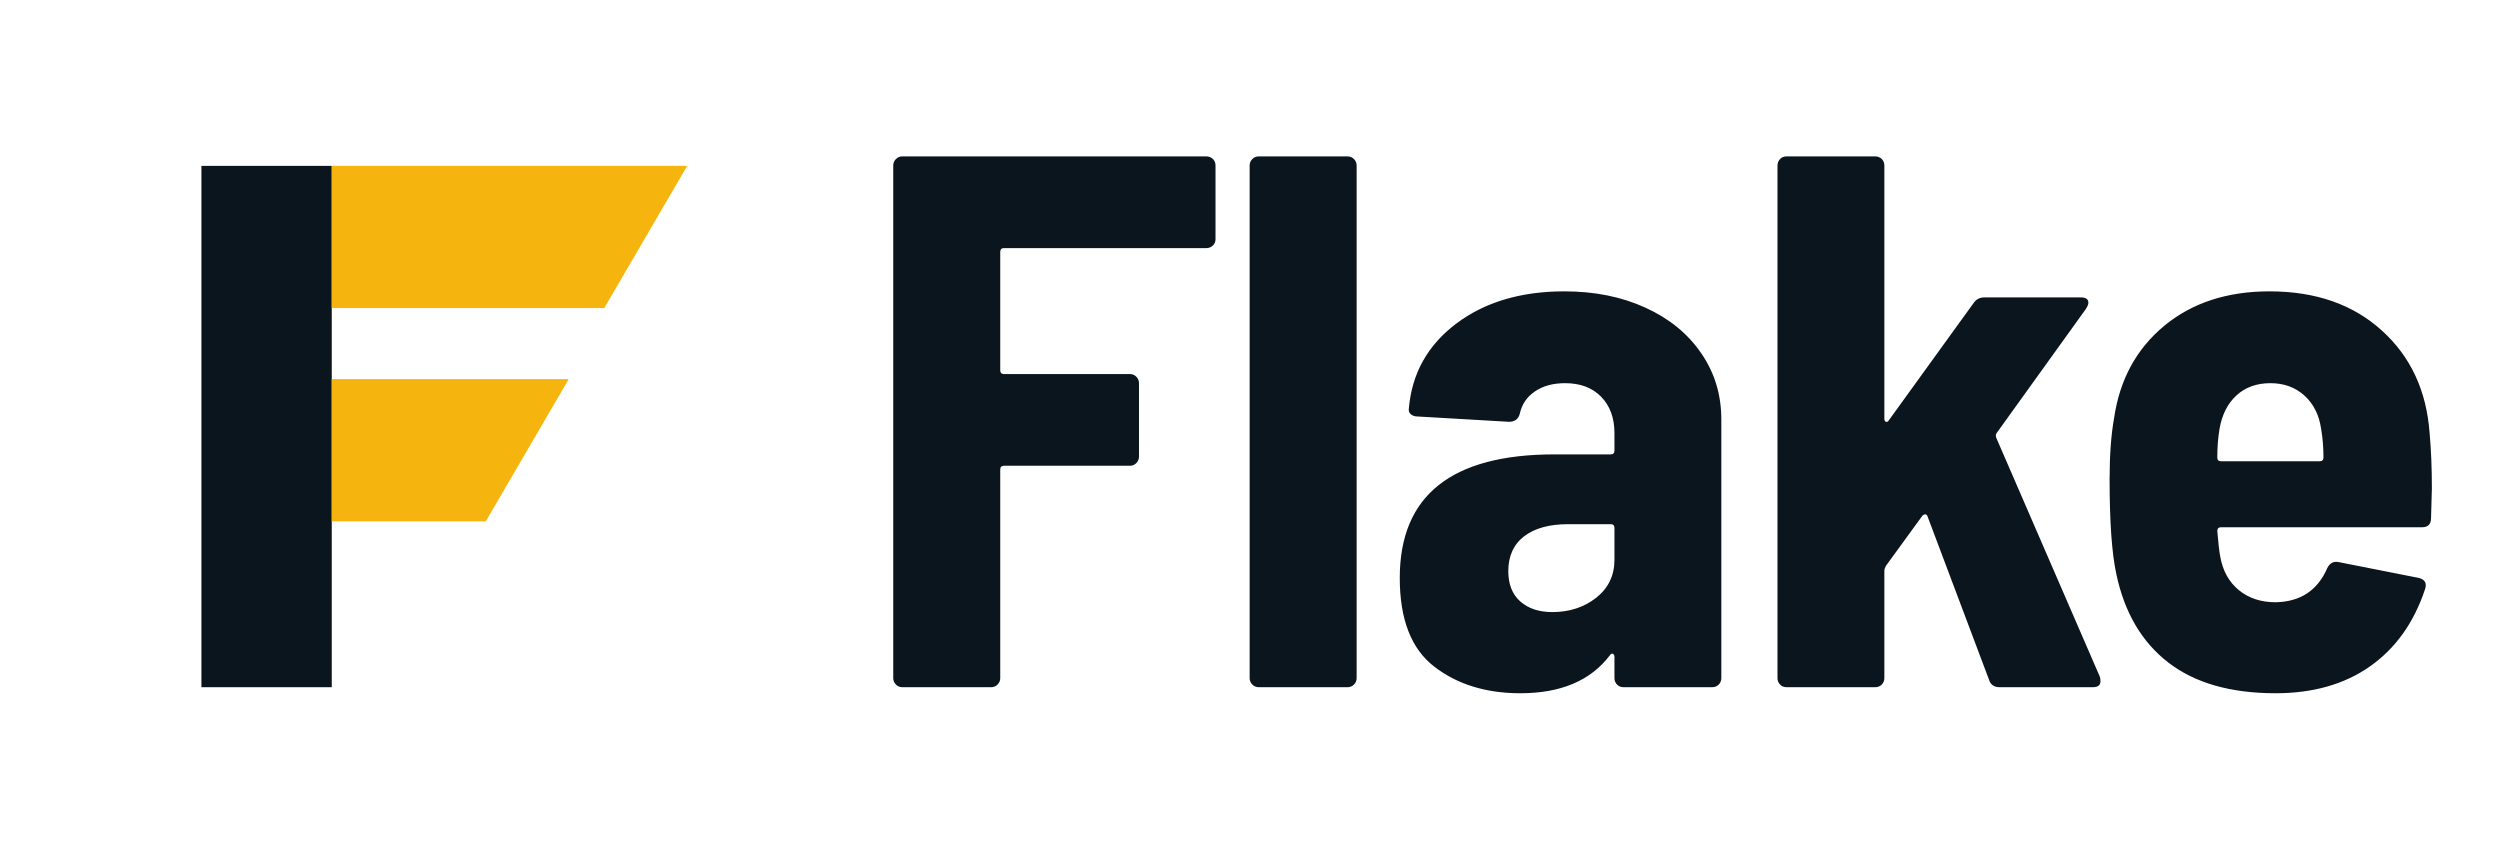
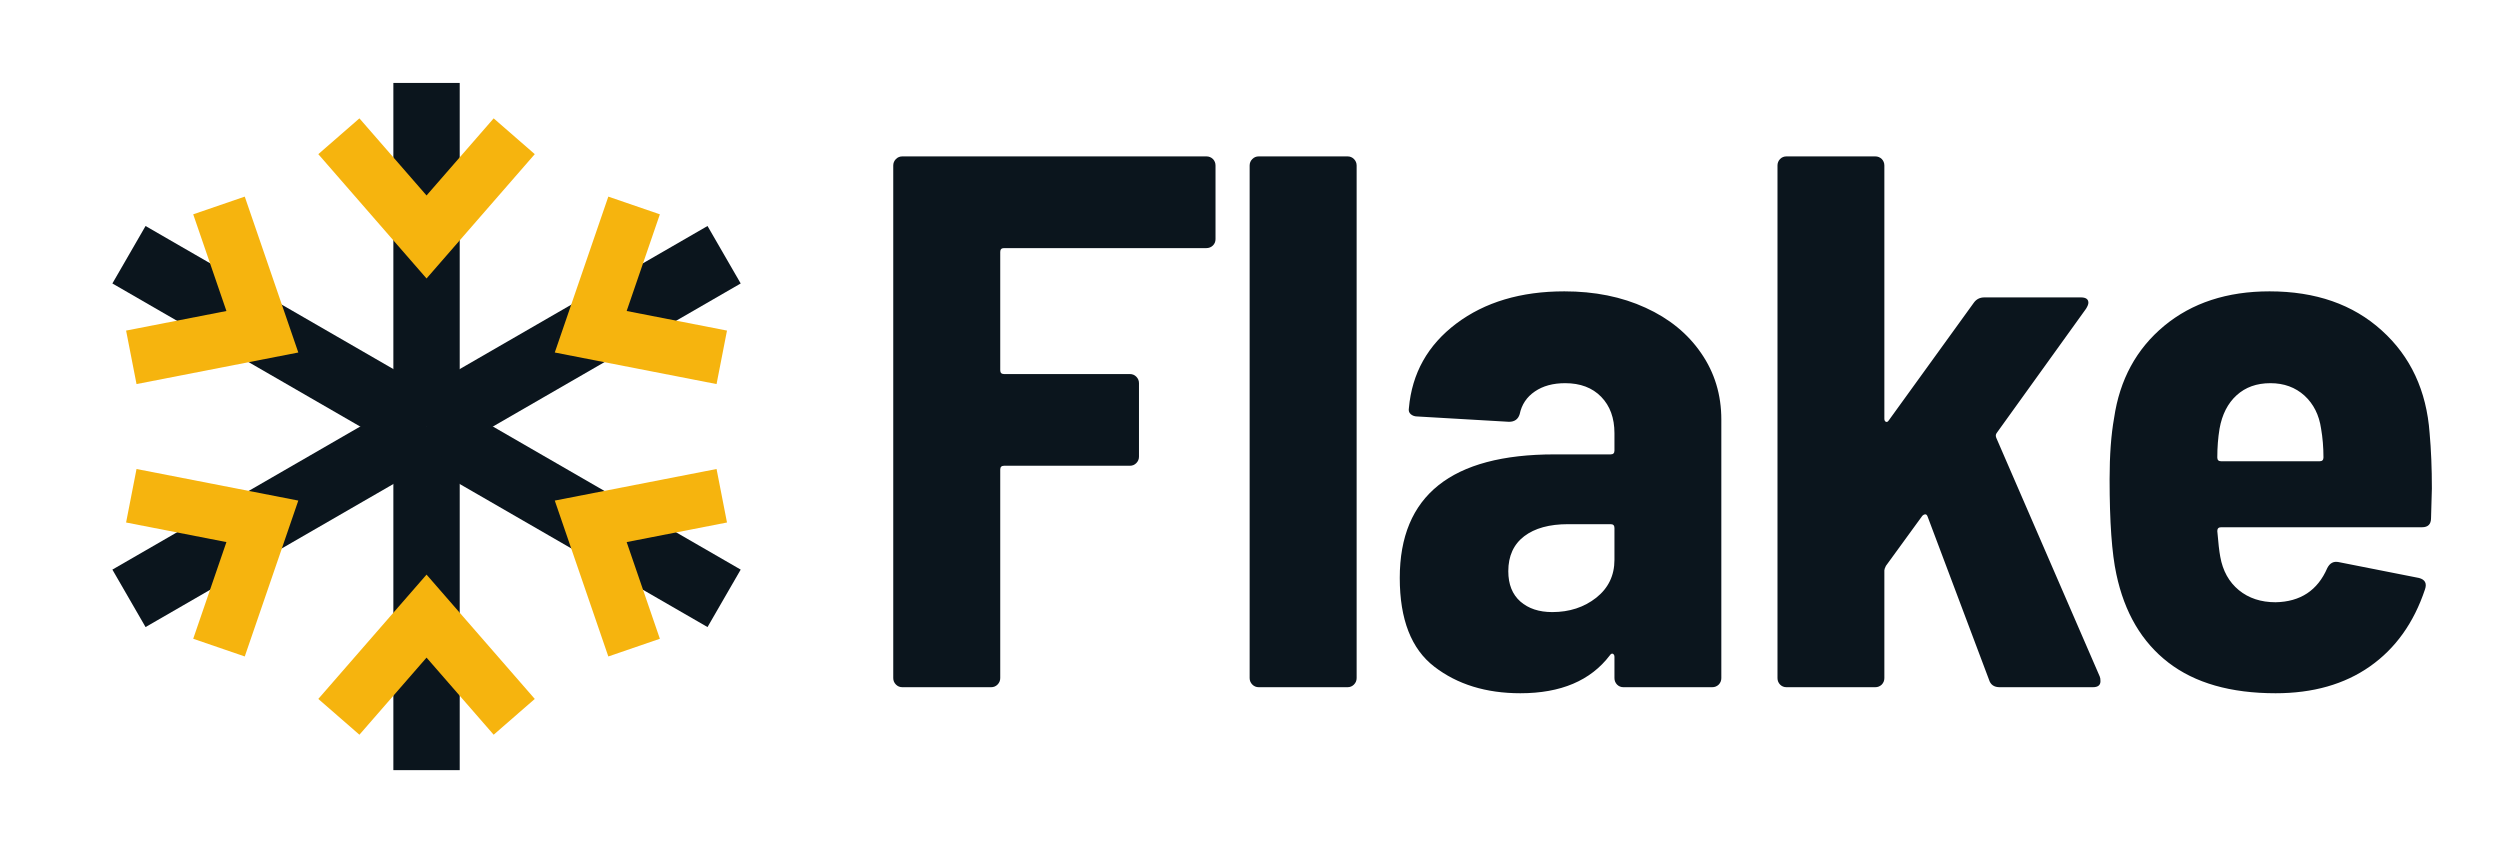
<svg xmlns="http://www.w3.org/2000/svg" viewBox="0 0 211 72" width="211" height="72" role="img" aria-label="Flake">
  <g transform="translate(4 4) scale(1)">
-     <path fill="#0b151d" d="M13 10h11v44H13z" />
-     <path fill="#f6b40e" d="M24 10h30l-7 12H24zM24 28h20l-7 12H24z" />
+     <g transform="rotate(0 32 32)">
+       <path fill="#0b151d" d="M29.2 3h5.6v29h-5.6z" />
+       <path fill="none" stroke="#f6b40e" stroke-width="4.6" d="M24.6 7.5L32 16l7.4-8.5" />
+     </g>
+     <g transform="rotate(60 32 32)">
+       <path fill="#0b151d" d="M29.2 3h5.6v29h-5.6z" />
+       <path fill="none" stroke="#f6b40e" stroke-width="4.6" d="M24.6 7.5L32 16l7.4-8.5" />
+     </g>
+     <g transform="rotate(120 32 32)">
+       <path fill="#0b151d" d="M29.2 3h5.6v29h-5.6z" />
+       <path fill="none" stroke="#f6b40e" stroke-width="4.6" d="M24.6 7.5L32 16l7.4-8.5" />
+     </g>
+     <g transform="rotate(180 32 32)">
+       <path fill="#0b151d" d="M29.2 3h5.6v29h-5.6z" />
+       <path fill="none" stroke="#f6b40e" stroke-width="4.6" d="M24.6 7.5L32 16l7.4-8.5" />
+     </g>
+     <g transform="rotate(240 32 32)">
+       <path fill="#0b151d" d="M29.2 3h5.6v29h-5.6z" />
+       <path fill="none" stroke="#f6b40e" stroke-width="4.6" d="M24.6 7.5L32 16l7.4-8.5" />
+     </g>
+     <g transform="rotate(300 32 32)">
+       <path fill="#0b151d" d="M29.2 3h5.6v29h-5.6z" />
+       <path fill="none" stroke="#f6b40e" stroke-width="4.6" d="M24.6 7.5L32 16l7.4-8.5" />
+     </g>
  </g>
  <path fill="#0b151d" d="M102.59 20.18Q102.59 20.50 102.37 20.72Q102.14 20.94 101.82 20.94L101.82 20.94L84.74 20.94Q84.42 20.94 84.42 21.26L84.42 21.26L84.42 31.25Q84.42 31.57 84.74 31.57L84.74 31.57L95.36 31.57Q95.68 31.57 95.90 31.79Q96.13 32.02 96.13 32.34L96.13 32.34L96.13 38.54Q96.13 38.86 95.90 39.09Q95.68 39.31 95.36 39.31L95.36 39.31L84.74 39.31Q84.42 39.31 84.42 39.63L84.42 39.63L84.42 57.23Q84.42 57.55 84.19 57.78Q83.97 58 83.65 58L83.65 58L76.16 58Q75.84 58 75.62 57.78Q75.39 57.55 75.39 57.23L75.39 57.23L75.39 13.97Q75.39 13.65 75.62 13.42Q75.84 13.20 76.16 13.20L76.16 13.20L101.82 13.20Q102.14 13.20 102.37 13.42Q102.59 13.65 102.59 13.97L102.59 13.97L102.59 20.18ZM106.24 58Q105.92 58 105.70 57.78Q105.47 57.55 105.47 57.23L105.47 57.23L105.47 13.97Q105.47 13.65 105.70 13.42Q105.92 13.20 106.24 13.20L106.24 13.20L113.73 13.20Q114.05 13.20 114.27 13.42Q114.50 13.65 114.50 13.97L114.50 13.97L114.50 57.23Q114.50 57.55 114.27 57.78Q114.05 58 113.73 58L113.73 58L106.24 58ZM132.03 24.59Q135.87 24.59 138.88 25.97Q141.89 27.34 143.58 29.81Q145.28 32.27 145.28 35.41L145.28 35.41L145.28 57.23Q145.28 57.55 145.06 57.78Q144.83 58 144.51 58L144.51 58L137.02 58Q136.70 58 136.48 57.78Q136.26 57.55 136.26 57.23L136.26 57.23L136.26 55.44Q136.26 55.25 136.13 55.18Q136 55.12 135.87 55.31L135.87 55.31Q133.44 58.51 128.32 58.51L128.32 58.51Q123.97 58.51 121.06 56.27Q118.14 54.03 118.14 48.78L118.14 48.78Q118.14 38.35 131.20 38.35L131.20 38.35L135.94 38.35Q136.26 38.35 136.26 38.03L136.26 38.03L136.26 36.56Q136.26 34.64 135.14 33.49Q134.02 32.34 132.10 32.34L132.10 32.34Q130.56 32.34 129.54 33.04Q128.51 33.74 128.26 34.96L128.26 34.96Q128.06 35.60 127.36 35.60L127.36 35.60L119.62 35.15Q119.30 35.15 119.07 34.96Q118.85 34.77 118.91 34.45L118.91 34.45Q119.30 30.03 122.91 27.31Q126.53 24.59 132.03 24.59L132.03 24.59ZM131.01 51.66Q133.18 51.66 134.72 50.45Q136.26 49.23 136.26 47.25L136.26 47.25L136.26 44.56Q136.26 44.24 135.94 44.24L135.94 44.24L132.35 44.24Q129.98 44.24 128.64 45.26Q127.30 46.29 127.30 48.21L127.30 48.21Q127.30 49.87 128.32 50.77Q129.34 51.66 131.01 51.66L131.01 51.66ZM150.78 58Q150.46 58 150.24 57.78Q150.02 57.55 150.02 57.23L150.02 57.23L150.02 13.97Q150.02 13.65 150.24 13.42Q150.46 13.20 150.78 13.20L150.78 13.20L158.27 13.20Q158.59 13.20 158.82 13.42Q159.04 13.65 159.04 13.97L159.04 13.97L159.04 35.34Q159.04 35.54 159.17 35.60Q159.30 35.66 159.42 35.47L159.42 35.47L166.59 25.55Q166.91 25.10 167.49 25.10L167.49 25.10L175.62 25.10Q176.26 25.10 176.26 25.55L176.26 25.55Q176.26 25.74 176.06 26.06L176.06 26.06L168.51 36.56Q168.38 36.75 168.51 37.01L168.51 37.01L177.22 57.10Q177.28 57.23 177.28 57.49L177.28 57.49Q177.28 58 176.64 58L176.64 58L168.77 58Q168.06 58 167.87 57.36L167.87 57.36L162.69 43.60Q162.62 43.41 162.50 43.41Q162.37 43.41 162.24 43.54L162.24 43.54L159.17 47.76Q159.04 48.02 159.04 48.14L159.04 48.14L159.04 57.23Q159.04 57.55 158.82 57.78Q158.59 58 158.27 58L158.27 58L150.78 58ZM205.06 36.56Q205.25 38.67 205.25 41.23L205.25 41.23L205.18 43.73Q205.18 44.50 204.42 44.50L204.42 44.50L187.46 44.50Q187.14 44.50 187.14 44.82L187.14 44.82Q187.26 46.29 187.39 46.99L187.39 46.99Q187.71 48.78 188.96 49.81Q190.21 50.83 192.06 50.83L192.06 50.83Q195.20 50.77 196.42 47.95L196.42 47.95Q196.74 47.31 197.38 47.44L197.38 47.44L204.16 48.78Q204.93 48.98 204.67 49.74L204.67 49.74Q203.26 53.97 200.03 56.24Q196.80 58.51 192.06 58.51L192.06 58.51Q186.37 58.51 183.01 55.92Q179.65 53.33 178.62 48.46L178.62 48.46Q178.05 45.84 178.05 40.46L178.05 40.46Q178.05 37.39 178.43 35.28L178.43 35.28Q179.14 30.42 182.66 27.50Q186.18 24.59 191.55 24.59L191.55 24.59Q197.38 24.59 201.02 27.89Q204.67 31.18 205.06 36.56L205.06 36.56ZM191.62 32.34Q189.89 32.34 188.77 33.36Q187.65 34.38 187.33 36.18L187.33 36.18Q187.14 37.33 187.14 38.61L187.14 38.61Q187.14 38.93 187.46 38.93L187.46 38.93L195.78 38.93Q196.10 38.93 196.10 38.61L196.10 38.61Q196.10 37.33 195.90 36.18L195.90 36.18Q195.65 34.45 194.50 33.39Q193.34 32.34 191.62 32.34L191.62 32.34Z" />
</svg>
